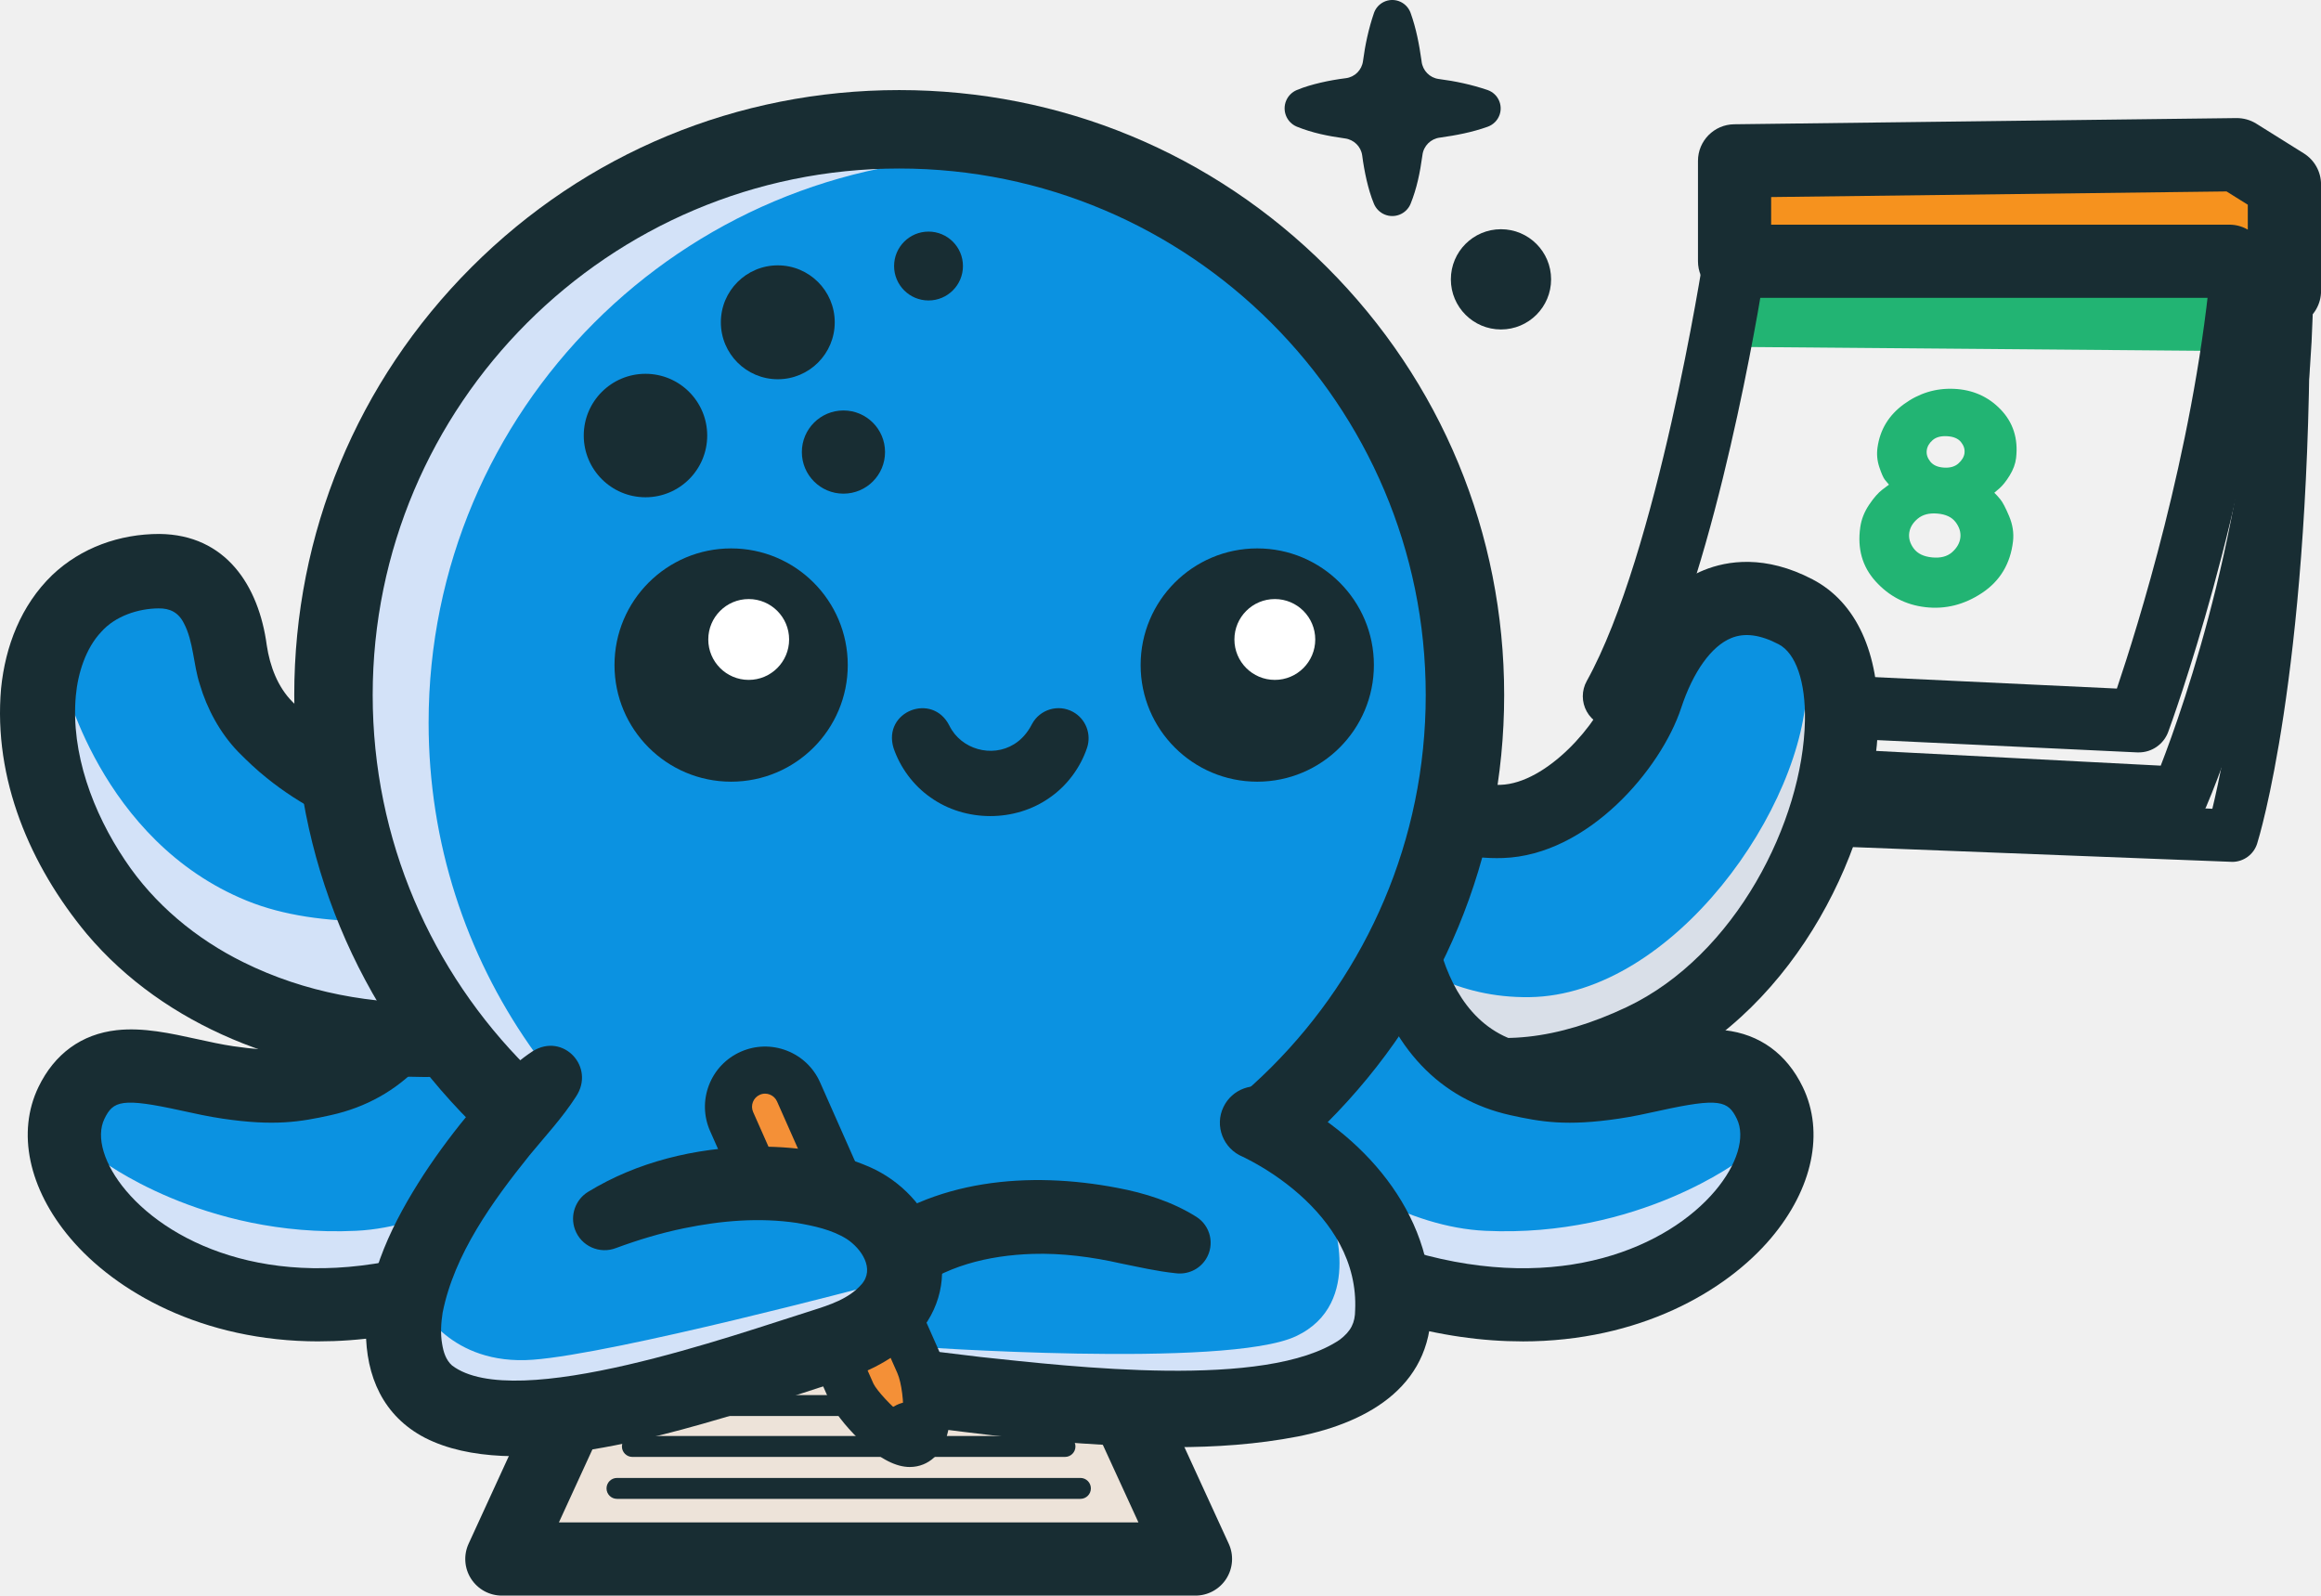
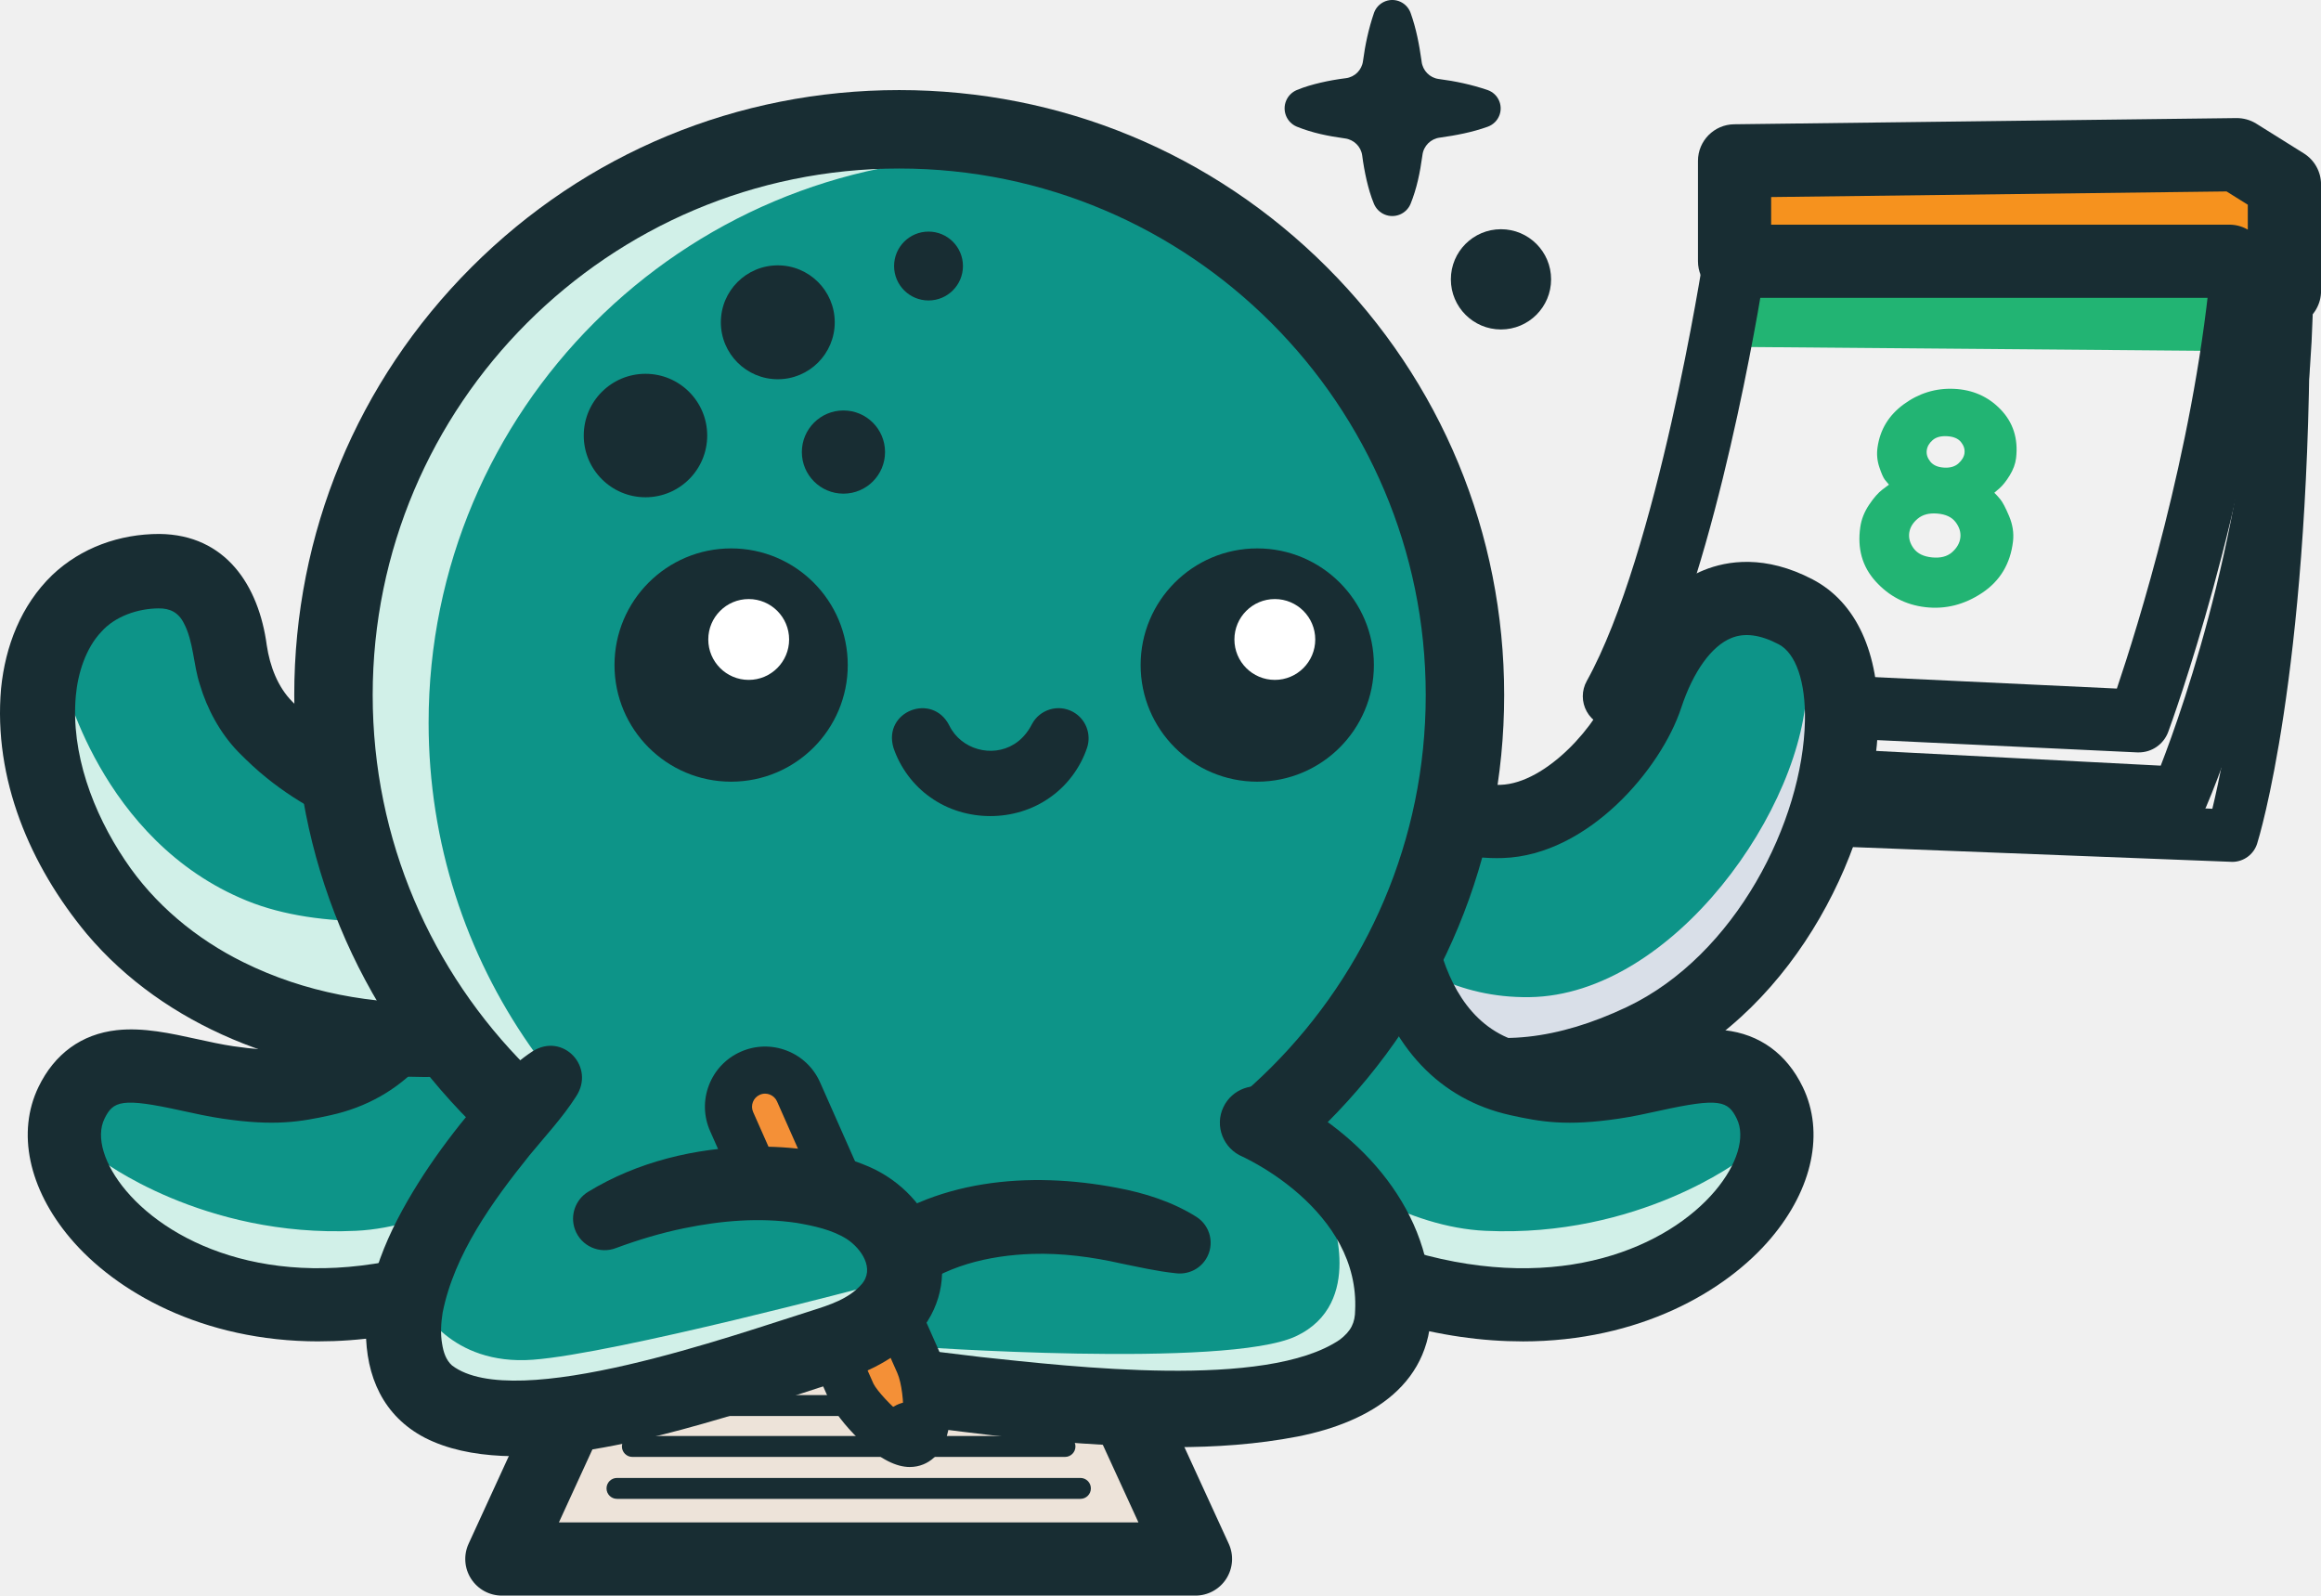
<svg xmlns="http://www.w3.org/2000/svg" id="Layer_2" data-name="Layer 2" viewBox="0 0 887.76 610.27">
  <defs>
    <style>
      .cls-1 {
        fill: #f1f1f1;
      }

      .cls-2 {
        fill: #d9dfe8;
      }

      .cls-3 {
        fill: #f6921e;
      }

      .cls-4 {
        fill: #182d33;
      }

      .cls-5 {
        fill: #f49037;
      }

      .cls-6 {
-         fill: #d3e2f8;
+         fill: #d1f0e8;
      }

      .cls-7 {
        fill: #fff;
      }

      .cls-8 {
        fill: #ede3d9;
      }

      .cls-9 {
        fill: #22b473;
      }

      .cls-10 {
-         fill: #0b92e1;
+         fill: #0d9488;
      }
    </style>
  </defs>
  <g id="O">
    <g>
      <g>
        <polyline class="cls-1" points="869.68 171.74 852.36 321.99 703.64 313.93 710.4 298.77" />
        <polygon class="cls-3" points="873.76 70.54 873.76 111.31 852.73 99.93 663.45 99.93 663.45 61.53 855.58 59.17 873.76 70.54" />
        <path class="cls-1" d="M630.58,266.92l-13.17-.62c28.42-51.19,46.04-166.37,46.04-166.37h189.28l21.03,11.37c-.95,102.85-40.03,192.91-40.03,192.91l-210.83-10.9,7.6-24.66.06-1.74Z" />
        <polyline class="cls-9" points="661.68 132.66 848.98 134.23 855.24 107.62 672.11 103.97" />
        <path class="cls-4" d="M818.06,287.78c-.19,0-.38,0-.57-.01l-200.65-9.48c-4.15-.2-7.9-2.52-9.92-6.15s-2.02-8.04,0-11.67c27.04-48.71,44.5-161.23,44.67-162.36,1-6.55,7.13-11.05,13.68-10.05,6.55,1,11.05,7.12,10.05,13.68-.66,4.32-15.01,96.84-39.21,153.42l173.57,8.2c7.75-22.95,28.92-90.24,35.67-158.46.65-6.6,6.54-11.41,13.12-10.76,6.59.65,11.41,6.53,10.76,13.12-8.58,86.79-38.62,169.19-39.9,172.65-1.74,4.74-6.25,7.86-11.26,7.86Z" />
        <path class="cls-4" d="M833.73,315.22c-.19,0-.38,0-.57-.01l-210.83-10.9c-3.39-.18-6.5-1.9-8.45-4.68s-2.49-6.3-1.49-9.54l7.61-24.65c1.79-5.81,7.96-9.06,13.75-7.27,5.81,1.79,9.06,7.95,7.27,13.75l-3.44,11.15,188.88,9.77c8.86-22.85,35.53-98.44,36.3-181.62.06-6.04,4.97-10.9,11-10.9.03,0,.07,0,.1,0,6.08.06,10.95,5.03,10.9,11.1-.96,103.89-39.31,193.43-40.94,197.19-1.75,4.03-5.73,6.62-10.09,6.62Z" />
        <path class="cls-4" d="M853.8,329.62c-.13,0-.26,0-.39,0l-219.27-8.53c-5.37-.21-9.61-4.62-9.61-9.99v-12.09c0-5.52,4.48-10,10-10s10,4.48,10,10v2.47l201.67,7.85c4.77-19.61,16.76-79.07,17.25-183.13.03-5.51,4.5-9.95,10-9.95h.05c5.52.03,9.98,4.52,9.95,10.05-.63,132.94-19.31,193.81-20.11,196.34-1.31,4.18-5.19,7-9.54,7Z" />
        <path class="cls-4" d="M873.76,125.3c-2.29,0-4.58-.56-6.66-1.69l-17.91-9.69h-185.73c-7.73,0-14-6.27-14-14v-38.39c0-7.66,6.16-13.9,13.83-14l192.12-2.37c2.67-.02,5.32.71,7.6,2.13l18.19,11.38c4.09,2.56,6.58,7.04,6.58,11.87v40.76c0,4.93-2.6,9.5-6.83,12.03-2.21,1.31-4.69,1.97-7.17,1.97ZM677.45,85.93h175.28c2.33,0,4.62.58,6.66,1.69l.37.2v-9.52l-8.13-5.08-174.18,2.15v10.56Z" />
        <path class="cls-9" d="M769.96,207.05c-.99,8.53-4.94,15.12-11.8,19.7-6.83,4.55-14.09,6.36-21.74,5.47-7.55-.88-13.89-4.19-19.04-9.89-5.08-5.62-7.01-12.5-5.85-20.67.43-3.02,1.55-5.88,3.38-8.6,1.82-2.71,3.53-4.65,5.11-5.83l2.49-1.87c-.43-.47-.95-1.08-1.55-1.85-.6-.77-1.32-2.38-2.14-4.85-.82-2.45-1.05-4.95-.69-7.48.96-6.87,4.31-12.39,10.08-16.59,5.79-4.22,12.18-6.18,19.18-5.87,7.09.32,13.03,2.92,17.79,7.84,4.82,4.99,6.82,11.21,5.95,18.63-.26,2.22-1.08,4.43-2.44,6.65-1.37,2.22-2.69,3.88-3.97,4.98l-1.91,1.65c.62.57,1.37,1.4,2.28,2.49.9,1.09,2.03,3.24,3.38,6.45,1.36,3.24,1.86,6.45,1.49,9.63ZM732,209.8c1.44,1.94,3.76,3.07,6.98,3.39,3.24.32,5.79-.33,7.65-1.96,1.86-1.64,2.92-3.48,3.18-5.54.26-2.05-.34-4.04-1.79-5.97-1.44-1.92-3.75-3.01-6.94-3.29s-5.69.38-7.58,1.96c-1.88,1.57-2.96,3.38-3.24,5.43-.27,2.06.3,4.05,1.73,5.98ZM751.4,173.24c.18-1.45-.27-2.84-1.35-4.18-1.08-1.33-2.84-2.08-5.26-2.22-2.42-.15-4.28.36-5.58,1.5-1.31,1.14-2.06,2.45-2.25,3.91-.19,1.47.25,2.89,1.34,4.27,1.09,1.38,2.81,2.16,5.17,2.32,2.36.17,4.24-.36,5.61-1.58,1.37-1.22,2.15-2.56,2.34-4.01Z" />
      </g>
      <g>
        <polygon class="cls-8" points="457.27 596.27 191.96 596.27 244.4 482.01 404.83 482.01 457.27 596.27" />
        <path class="cls-4" d="M457.27,610.27H191.96c-4.77,0-9.21-2.43-11.78-6.44-2.58-4.01-2.93-9.06-.94-13.4l52.44-114.26c2.28-4.97,7.25-8.16,12.72-8.16h160.43c5.47,0,10.44,3.19,12.72,8.16l52.43,114.26c1.99,4.33,1.63,9.38-.94,13.4-2.57,4.01-7.02,6.44-11.78,6.44ZM213.79,582.27h221.65l-39.59-86.26h-142.48l-39.59,86.26Z" />
      </g>
      <path class="cls-4" d="M413.25,573.27h-177.26c-2.21,0-4-1.79-4-4s1.79-4,4-4h177.26c2.21,0,4,1.79,4,4s-1.79,4-4,4Z" />
      <path class="cls-4" d="M407.35,557.23h-165.47c-2.21,0-4-1.79-4-4s1.79-4,4-4h165.47c2.21,0,4,1.79,4,4s-1.79,4-4,4Z" />
      <path class="cls-4" d="M409.53,541.58h-169.83c-2.21,0-4-1.79-4-4s1.79-4,4-4h169.83c2.21,0,4,1.79,4,4s-1.79,4-4,4Z" />
      <g>
        <path class="cls-10" d="M538.05,299.35s11.05,15.67,36.34,14.83c25.28-.84,49.18-29.11,55.32-47.78,9.05-27.5,28.5-47.32,57.08-32.39,38.05,19.88,12.39,130.14-58.6,163.8-96.4,45.71-136.82-41.92-136.82-41.92" />
        <path class="cls-2" d="M506.14,331.16s23.97,50.95,78.86,50.22,105.66-72.83,106.07-119.97c0,0,34.62,53.23-52.42,129.81-87.04,76.58-146.14-27.56-146.14-27.56" />
        <path class="cls-4" d="M575.44,425.05c-11.91,0-23.38-1.99-34.38-5.98-42.69-15.48-61.61-55.61-62.39-57.31-3.24-7.02-.17-15.34,6.85-18.58,7.02-3.24,15.34-.17,18.58,6.85.13.27,15.12,31.47,46.78,42.81,20.85,7.47,44.85,4.88,71.34-7.67,41.72-19.78,67.41-71.22,68.15-109.52.29-14.87-3.46-25.79-10.04-29.23-7.06-3.69-12.98-4.48-18.1-2.4-7.62,3.09-14.62,12.85-19.2,26.76-7.7,23.37-35.66,56.31-68.16,57.39-25.93.86-42.52-12.64-48.24-20.75l22.88-16.14s-.05-.09-.17-.24c.31.4,7.68,9.69,24.61,9.14,17.55-.58,37.56-23.2,42.49-38.17,7.26-22.05,19.79-37.66,35.26-43.94,8.95-3.63,23.42-5.97,41.6,3.53,16.68,8.71,25.58,28.1,25.07,54.58-.89,46.17-30.69,108.93-84.15,134.28-20.49,9.72-40.14,14.58-58.75,14.59Z" />
      </g>
      <g>
        <path class="cls-10" d="M171.44,327.47s4.78,73.63-47.85,85.37c-11.15,2.49-19.17,3.72-36.39,1.17-24.13-3.56-48.61-22.31-59.87,7.83-13.3,35.61,44.77,98.01,140.09,70.43,112.24-32.47,100.77-130.52,100.77-130.52" />
        <path class="cls-6" d="M38.28,443.36s39.13,30.13,97.83,27.39c58.7-2.74,117-73.57,117-73.57l16.43,37.96s-43.83,41.87-116.22,55.96c-72.39,14.09-104.09-12.13-105.65-13.3" />
        <path class="cls-4" d="M121.93,513.04c-44.62,0-77.8-19.05-95.08-39.52-15.95-18.89-20.48-40.49-12.13-57.78,6.15-12.72,16.49-20.23,29.92-21.73,10.09-1.12,20.59,1.19,30.76,3.42,4.6,1.01,9.37,2.06,13.84,2.72,15.41,2.28,21.63,1.17,31.3-.99,40.2-8.97,36.97-70.21,36.93-70.83-.47-7.71,5.39-14.35,13.1-14.83,7.71-.48,14.35,5.35,14.85,13.05.05.85,1.28,20.98-4.65,42.85-8.49,31.34-27.21,51.09-54.13,57.09-11.83,2.64-21.72,4.28-41.49,1.36-5.45-.8-10.69-1.96-15.76-3.07-22.77-5.01-26.1-3.79-29.45,3.14-3.35,6.94-.17,17.49,8.31,27.53,17.75,21.03,58.59,39.76,115.28,23.36,98.99-28.64,91.13-111.97,90.75-115.5-.9-7.68,4.6-14.6,12.28-15.5,7.68-.9,14.64,4.63,15.54,12.31.13,1.14,3.13,28.34-9.16,59.8-11.33,29-38.16,67.43-101.62,85.79-17.67,5.11-34.19,7.32-49.38,7.32Z" />
      </g>
      <g>
        <path class="cls-10" d="M532.83,327.47s-4.78,73.63,47.85,85.37c11.15,2.49,19.17,3.72,36.39,1.17,24.13-3.56,48.61-22.31,59.87,7.83,13.3,35.61-44.77,98.01-140.09,70.43-112.24-32.47-100.77-130.52-100.77-130.52" />
        <path class="cls-6" d="M665.98,443.36s-39.13,30.13-97.83,27.39-117-73.57-117-73.57l-16.43,37.96s43.83,41.87,116.22,55.96c72.39,14.09,104.09-12.13,105.65-13.3" />
        <path class="cls-4" d="M582.34,513.04c-15.19,0-31.71-2.21-49.38-7.32-63.46-18.36-90.29-56.79-101.63-85.79-12.29-31.46-9.29-58.66-9.16-59.8.9-7.68,7.87-13.17,15.53-12.28,7.68.9,13.18,7.85,12.28,15.53-.38,3.48-8.23,86.8,90.76,115.44,56.69,16.4,97.53-2.34,115.28-23.36,8.48-10.05,11.67-20.6,8.31-27.53-3.35-6.93-6.69-8.15-29.46-3.14-5.07,1.12-10.32,2.27-15.76,3.07-19.76,2.92-29.66,1.28-41.49-1.36-26.92-6-45.64-25.75-54.13-57.09-5.93-21.87-4.7-42-4.65-42.85.5-7.72,7.17-13.56,14.88-13.06,7.71.5,13.55,7.15,13.07,14.85-.05.93-3.17,61.88,36.93,70.82,9.67,2.16,15.89,3.27,31.3.99,4.48-.66,9.24-1.71,13.84-2.72,10.16-2.23,20.67-4.55,30.76-3.42,13.42,1.49,23.77,9.01,29.92,21.73,8.36,17.29,3.82,38.89-12.13,57.78-17.28,20.46-50.46,39.51-95.08,39.52Z" />
      </g>
      <circle class="cls-4" cx="574.11" cy="106.84" r="19.17" />
      <g>
        <path class="cls-10" d="M195.63,311.1s-54.78,7.83-94.3-33.26c-4.21-4.38-10.96-13.3-13.3-28.96-3.15-21.03-13.11-35.41-39.52-28.83-38.99,9.72-47.11,67.4-11.48,118.7,40.96,58.96,133.04,78.78,224.87,36.52" />
        <path class="cls-6" d="M23.98,258.93s14.09,62.61,70.43,85.57,153.91-11.48,153.91-11.48c0,0,2.09,42.26-8.87,54.78-10.96,12.52-173.74,30.78-208.7-68.35" />
        <path class="cls-4" d="M197.4,323.47c-32.67,6.27-69.77-5.15-95.44-25.97-3.81-3.03-7.44-6.49-10.86-9.95-6.94-7.17-11.95-16.54-14.65-25.72-2.52-7.62-2.42-16.5-6.12-23.46-2.07-4.13-5.32-5.74-9.69-5.68-7.79.06-16.56,2.93-21.89,8.96-5.93,6.24-8.97,15.82-9.75,24.48-1.96,21.84,6.53,44.63,18.84,62.93,11.18,16.79,27.23,30.09,45.29,38.98,47.05,23.3,103.28,18.26,151.19-.2,4.1-1.33,8.72-3.01,12.94-4.09,14.01-3.43,21.96,15.03,9.87,22.87-5.4,3.38-11.12,6.16-16.98,8.63-29.82,11.64-61.89,17.6-93.99,16.56-45.76-1.29-92.91-18.98-122.97-54.62C11.53,331.11-2.63,297.96.41,263.31c1.62-16.13,7.59-31.78,19.57-43.37,11.04-10.49,25.78-15.73,41.03-15.72,25.34.28,37.97,19.73,41.03,42.62,1.2,7.98,4.2,15.92,9.76,21.52.42.43,1.65,1.63,2.09,2.08,13.27,12.97,30.23,21.32,48.49,25.03,9.8,1.94,19.89,2.9,29.88,3.18l.91.03c.26.02.66,0,.68.05l7.66,16.67c1.58,3.33-.51,7.41-4.13,8.08h0Z" />
      </g>
      <circle class="cls-10" cx="343.94" cy="265.84" r="216.39" />
      <path class="cls-6" d="M163.94,276.4c0,91.87,57.25,170.37,138.02,201.76-99.42-19.55-174.41-107.17-174.41-212.32,0-119.51,96.88-216.39,216.39-216.39,27.64,0,54.06,5.18,78.36,14.63-13.58-2.67-27.61-4.07-41.97-4.07-119.51,0-216.39,96.88-216.39,216.39Z" />
      <path class="cls-4" d="M343.94,497.23c-61.81,0-119.91-24.07-163.62-67.77s-67.77-101.81-67.77-163.62,24.07-119.91,67.77-163.62,101.81-67.77,163.62-67.77,119.91,24.07,163.62,67.77,67.77,101.81,67.77,163.62-24.07,119.91-67.77,163.62-101.81,67.77-163.62,67.77ZM343.94,64.45c-111.05,0-201.39,90.34-201.39,201.39s90.34,201.39,201.39,201.39,201.39-90.34,201.39-201.39-90.34-201.39-201.39-201.39Z" />
      <g>
        <circle class="cls-4" cx="246.89" cy="166.58" r="23.61" />
        <circle class="cls-4" cx="297.5" cy="123.27" r="21.78" />
        <circle class="cls-4" cx="322.61" cy="172.9" r="15.91" />
        <circle class="cls-4" cx="355.15" cy="101.75" r="13.17" />
      </g>
      <g>
        <circle class="cls-4" cx="480.89" cy="254.36" r="44.61" />
        <circle class="cls-7" cx="487.61" cy="244.58" r="15.46" />
      </g>
      <g>
        <circle class="cls-4" cx="279.65" cy="254.36" r="44.61" />
        <circle class="cls-7" cx="286.37" cy="244.58" r="15.46" />
      </g>
      <path class="cls-4" d="M363.12,277.53c4.48,9.14,16.28,12.35,24.73,7.12,2.81-1.7,5.2-4.4,6.89-7.74,3.01-5.6,9.99-7.69,15.59-4.68,5,2.69,7.2,8.56,5.46,13.77-2.5,7.49-7.59,14.43-14.18,19-13.32,9.51-32.36,9.5-45.68,0-6.59-4.57-11.68-11.51-14.19-19-4.13-13.93,14.91-21.35,21.38-8.47h0Z" />
      <path class="cls-10" d="M466.11,418.58s69.62,34.28,66.67,84.72c-2.95,50.44-125.86,34.71-184.36,27.12-58.5-7.59-5.91-94.92,105.18-54.24l-62.62-31.51" />
      <path class="cls-6" d="M348.2,514.97s120.91,8.61,147.52-3.91c26.61-12.52,13.3-46.57,13.3-46.57,0,0,38.74,23.09,18,52.43-20.74,29.35-149.87,16.83-149.87,16.83l-21.52-3.52" />
      <path class="cls-4" d="M486.25,416.65c31.82,14.26,60.36,43.92,61.06,80.73,1.74,31.99-23.28,46.54-50.9,52.04-31.35,6.06-63.23,4.22-94.28,1.8-14.75-1.18-30.79-3.19-45.5-5.07-8.57-1.18-17.96-1.84-26.3-5.88-16.66-7.47-24.5-25.12-18.51-42.49,3.3-9.88,9.77-17.96,17.48-24.5,27.42-22.53,64.67-25.33,97.93-18.98,10.71,2,21.13,5.32,30.32,11.07,5.5,3.44,7.16,10.69,3.72,16.19-2.55,4.07-7.16,6.01-11.63,5.41-7.24-.76-13.9-2.33-20.88-3.73-11.04-2.51-22.65-4.01-33.77-3.66-16.92.54-34.16,4.66-47.14,15.51-4.42,3.64-9.09,9.64-9.19,14.53.08,5.06,10.18,6.22,14.2,6.7,4.56.58,17.49,2.14,22.26,2.7,34.51,3.65,109.13,12.51,137.31-6.61,4.31-3.28,5.89-6.48,5.9-11.37.41-8.8-1.67-17.37-5.89-25.26-7.57-14.05-21.63-25.55-36.02-32.83,0,0-1.12-.54-1.12-.54-7.41-3.07-10.84-11.78-7.33-19.03,3.28-6.83,11.39-9.77,18.27-6.74h0Z" />
      <g>
        <path class="cls-5" d="M349.76,551.75c7.17-2.9,4.84-23.14,1.71-30.21l-46.03-103.92c-3.13-7.07-11.4-10.26-18.47-7.13-7.07,3.13-10.26,11.4-7.13,18.47l46.03,103.92c2.27,5.12,17.11,21.61,23.89,18.87Z" />
        <path class="cls-4" d="M348.05,561.09c-5.33,0-11.27-3.04-17.99-9.18-4.53-4.13-10.35-10.71-12.42-15.38l-46.03-103.92c-2.49-5.62-2.64-11.87-.43-17.6s6.53-10.26,12.14-12.75c5.62-2.49,11.87-2.64,17.6-.43,5.73,2.21,10.26,6.53,12.75,12.14l46.03,103.92c2.86,6.47,5.89,23.16,1.74,33.42-2.17,5.36-5.72,7.74-8.3,8.78h0c-1.63.66-3.33.99-5.09.99ZM292.64,418.29c-.69,0-1.37.14-2.02.43-1.22.54-2.16,1.53-2.64,2.77-.48,1.25-.45,2.6.09,3.83l46.03,103.92c1.31,2.67,7.1,8.96,11.31,12.09.35-4.74-.54-12.47-2.17-16.14l-46.03-103.92c-.54-1.22-1.53-2.16-2.77-2.64-.58-.23-1.19-.34-1.8-.34Z" />
      </g>
      <path class="cls-10" d="M212.02,410.75s-69.91,66.78-55.83,111.13c14.09,44.35,120.52,5.22,161.74-7.83,41.22-13.04,30.78-44.87,8.87-54.78-21.91-9.91-62.09-9.91-96.52,7.3l36.52-23.48" />
      <path class="cls-6" d="M160.76,499.32s11.35,23.09,43.04,20.74c31.7-2.35,130.3-28.57,130.3-28.57,0,0-44.61,37.96-100.17,47.35-55.57,9.39-81-7.43-80.22-13.3" />
      <path class="cls-4" d="M220.31,419.43c-5.14,8.02-11.71,15.07-17.75,22.4-14.15,17.61-28.82,37.86-33.26,60.23-.6,3.92-.89,8.09-.18,12,.49,3.02,1.41,6.08,3.77,8.18,24.09,18.39,108.71-11.94,137.56-20.95,6.83-2.17,14.16-4.49,19.01-9.99,5.33-5.94.03-13.77-5.66-17.47-5.68-3.52-12.46-4.96-19.04-6.1-14.34-2.12-28.92-.88-43.12,2.04-8.83,1.81-17.48,4.42-26,7.56-6.28,2.46-13.39-.72-15.71-7.06-2.01-5.47.2-11.46,4.98-14.41,18.89-11.55,40.95-16.8,63-17.29,15.14-.25,30.53,1.66,44.56,7.7,24.49,10.67,37.66,41,19.22,63.3-7.33,8.98-17.97,14.5-28.79,18.05-10.66,3.44-21.33,7.02-32.25,10.45-34.64,10.48-94.24,29.13-128.1,11.85-16-8.32-22.61-23.53-22.59-41.07.47-21.66,10.55-41.81,22.08-59.59,5.85-8.94,12.22-17.32,18.92-25.34,5.03-6.03,10.2-11.93,16.27-16.96,2.09-1.76,4.17-3.36,6.49-4.88,11.71-7.34,24.15,6.07,16.58,17.35h0Z" />
      <path class="cls-4" d="M569.06,34.46c-6.19-2.12-12.45-3.43-18.76-4.25-3.45-.45-6.12-3.2-6.55-6.66-.01-.12-.03-.24-.04-.36-.87-6.09-1.99-12.17-4.17-18.26-.73-2.01-2.33-3.72-4.5-4.5-3.87-1.38-8.12.63-9.5,4.5-2.08,6.09-3.39,12.25-4.21,18.45-.45,3.4-3.12,6.09-6.53,6.52s-6.46.97-9.66,1.71c-3.04.72-6.09,1.56-9.13,2.83-1.76.74-3.27,2.16-4.07,4.07-1.62,3.87.2,8.31,4.07,9.93,5.95,2.41,12.03,3.62,18.26,4.48.04,0,.08.01.13.02,3.44.44,6.18,3.1,6.63,6.54.41,3.14.96,6.26,1.67,9.36.72,3.04,1.56,6.09,2.83,9.13.74,1.76,2.16,3.27,4.07,4.07,3.87,1.62,8.31-.2,9.93-4.07,2.41-5.95,3.62-12.03,4.48-18.26.02-.14.04-.29.06-.43.44-3.49,3.18-6.21,6.67-6.65.02,0,.04,0,.06,0,6.09-.87,12.17-1.99,18.26-4.17,2.01-.73,3.72-2.33,4.5-4.5,1.38-3.87-.63-8.12-4.5-9.5Z" />
      <path class="cls-4" d="M338.55,540.53s4.17-4.7,10.43-4.43c6.26.26.78,14.87.78,14.87l-9.39-4.7" />
    </g>
  </g>
</svg>
